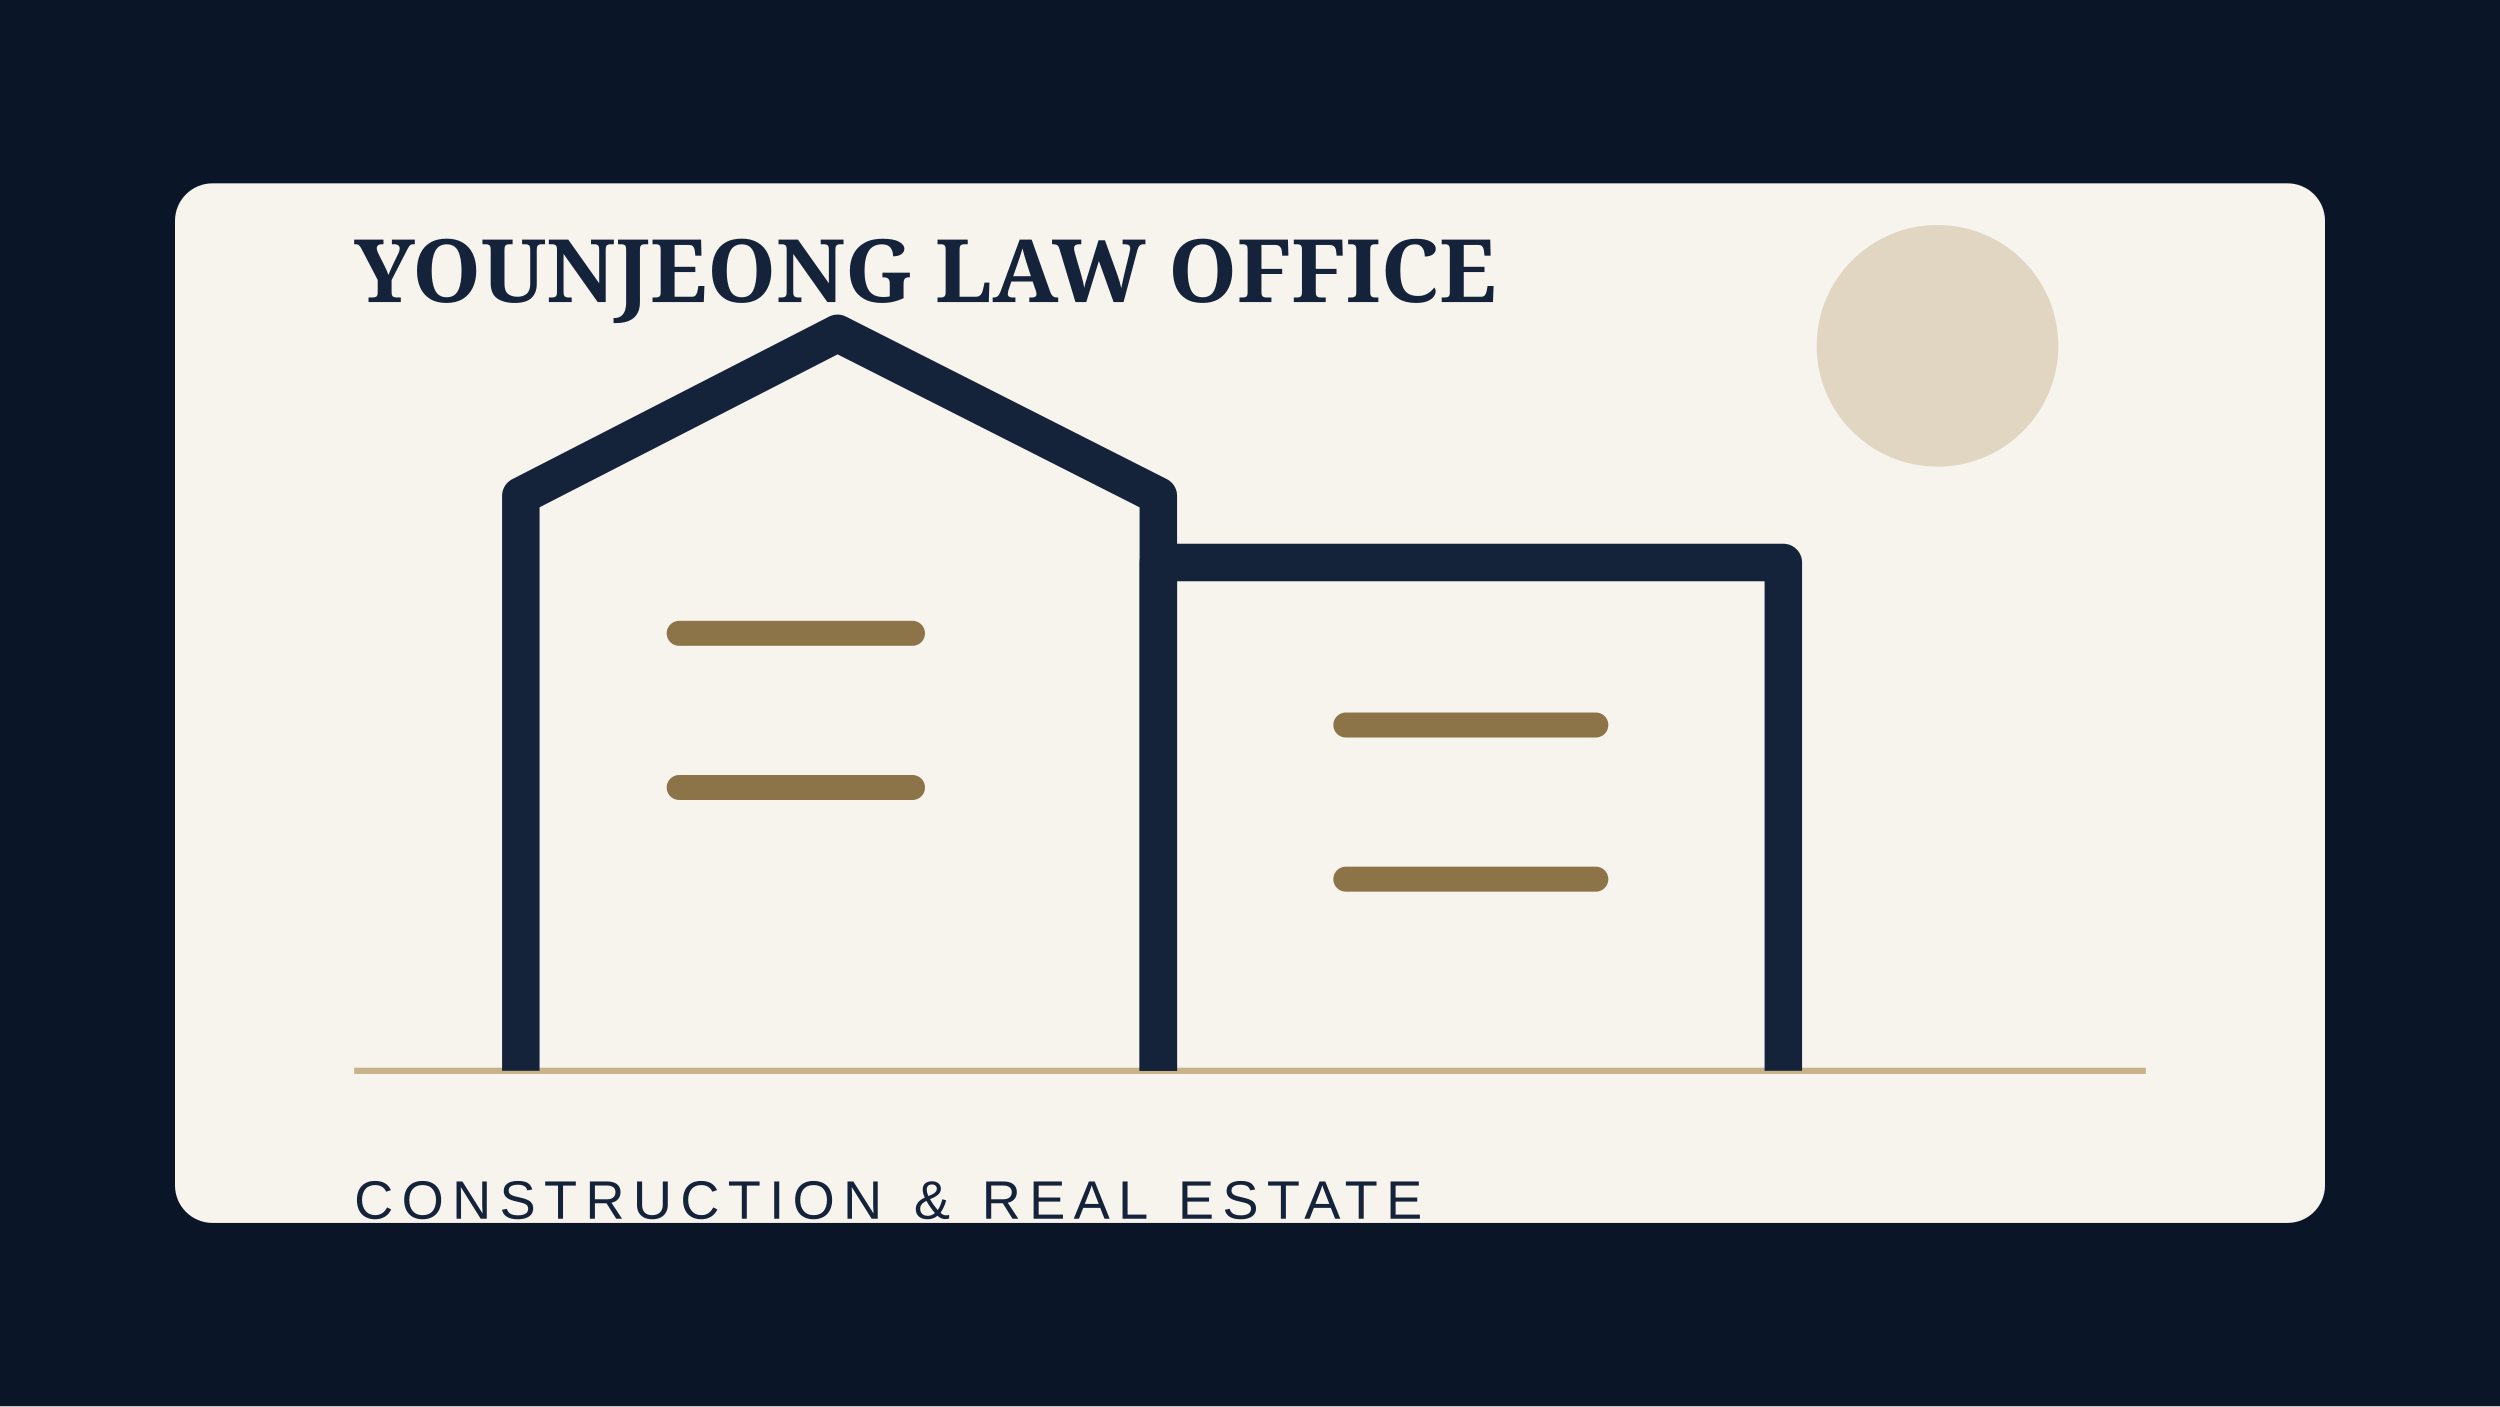
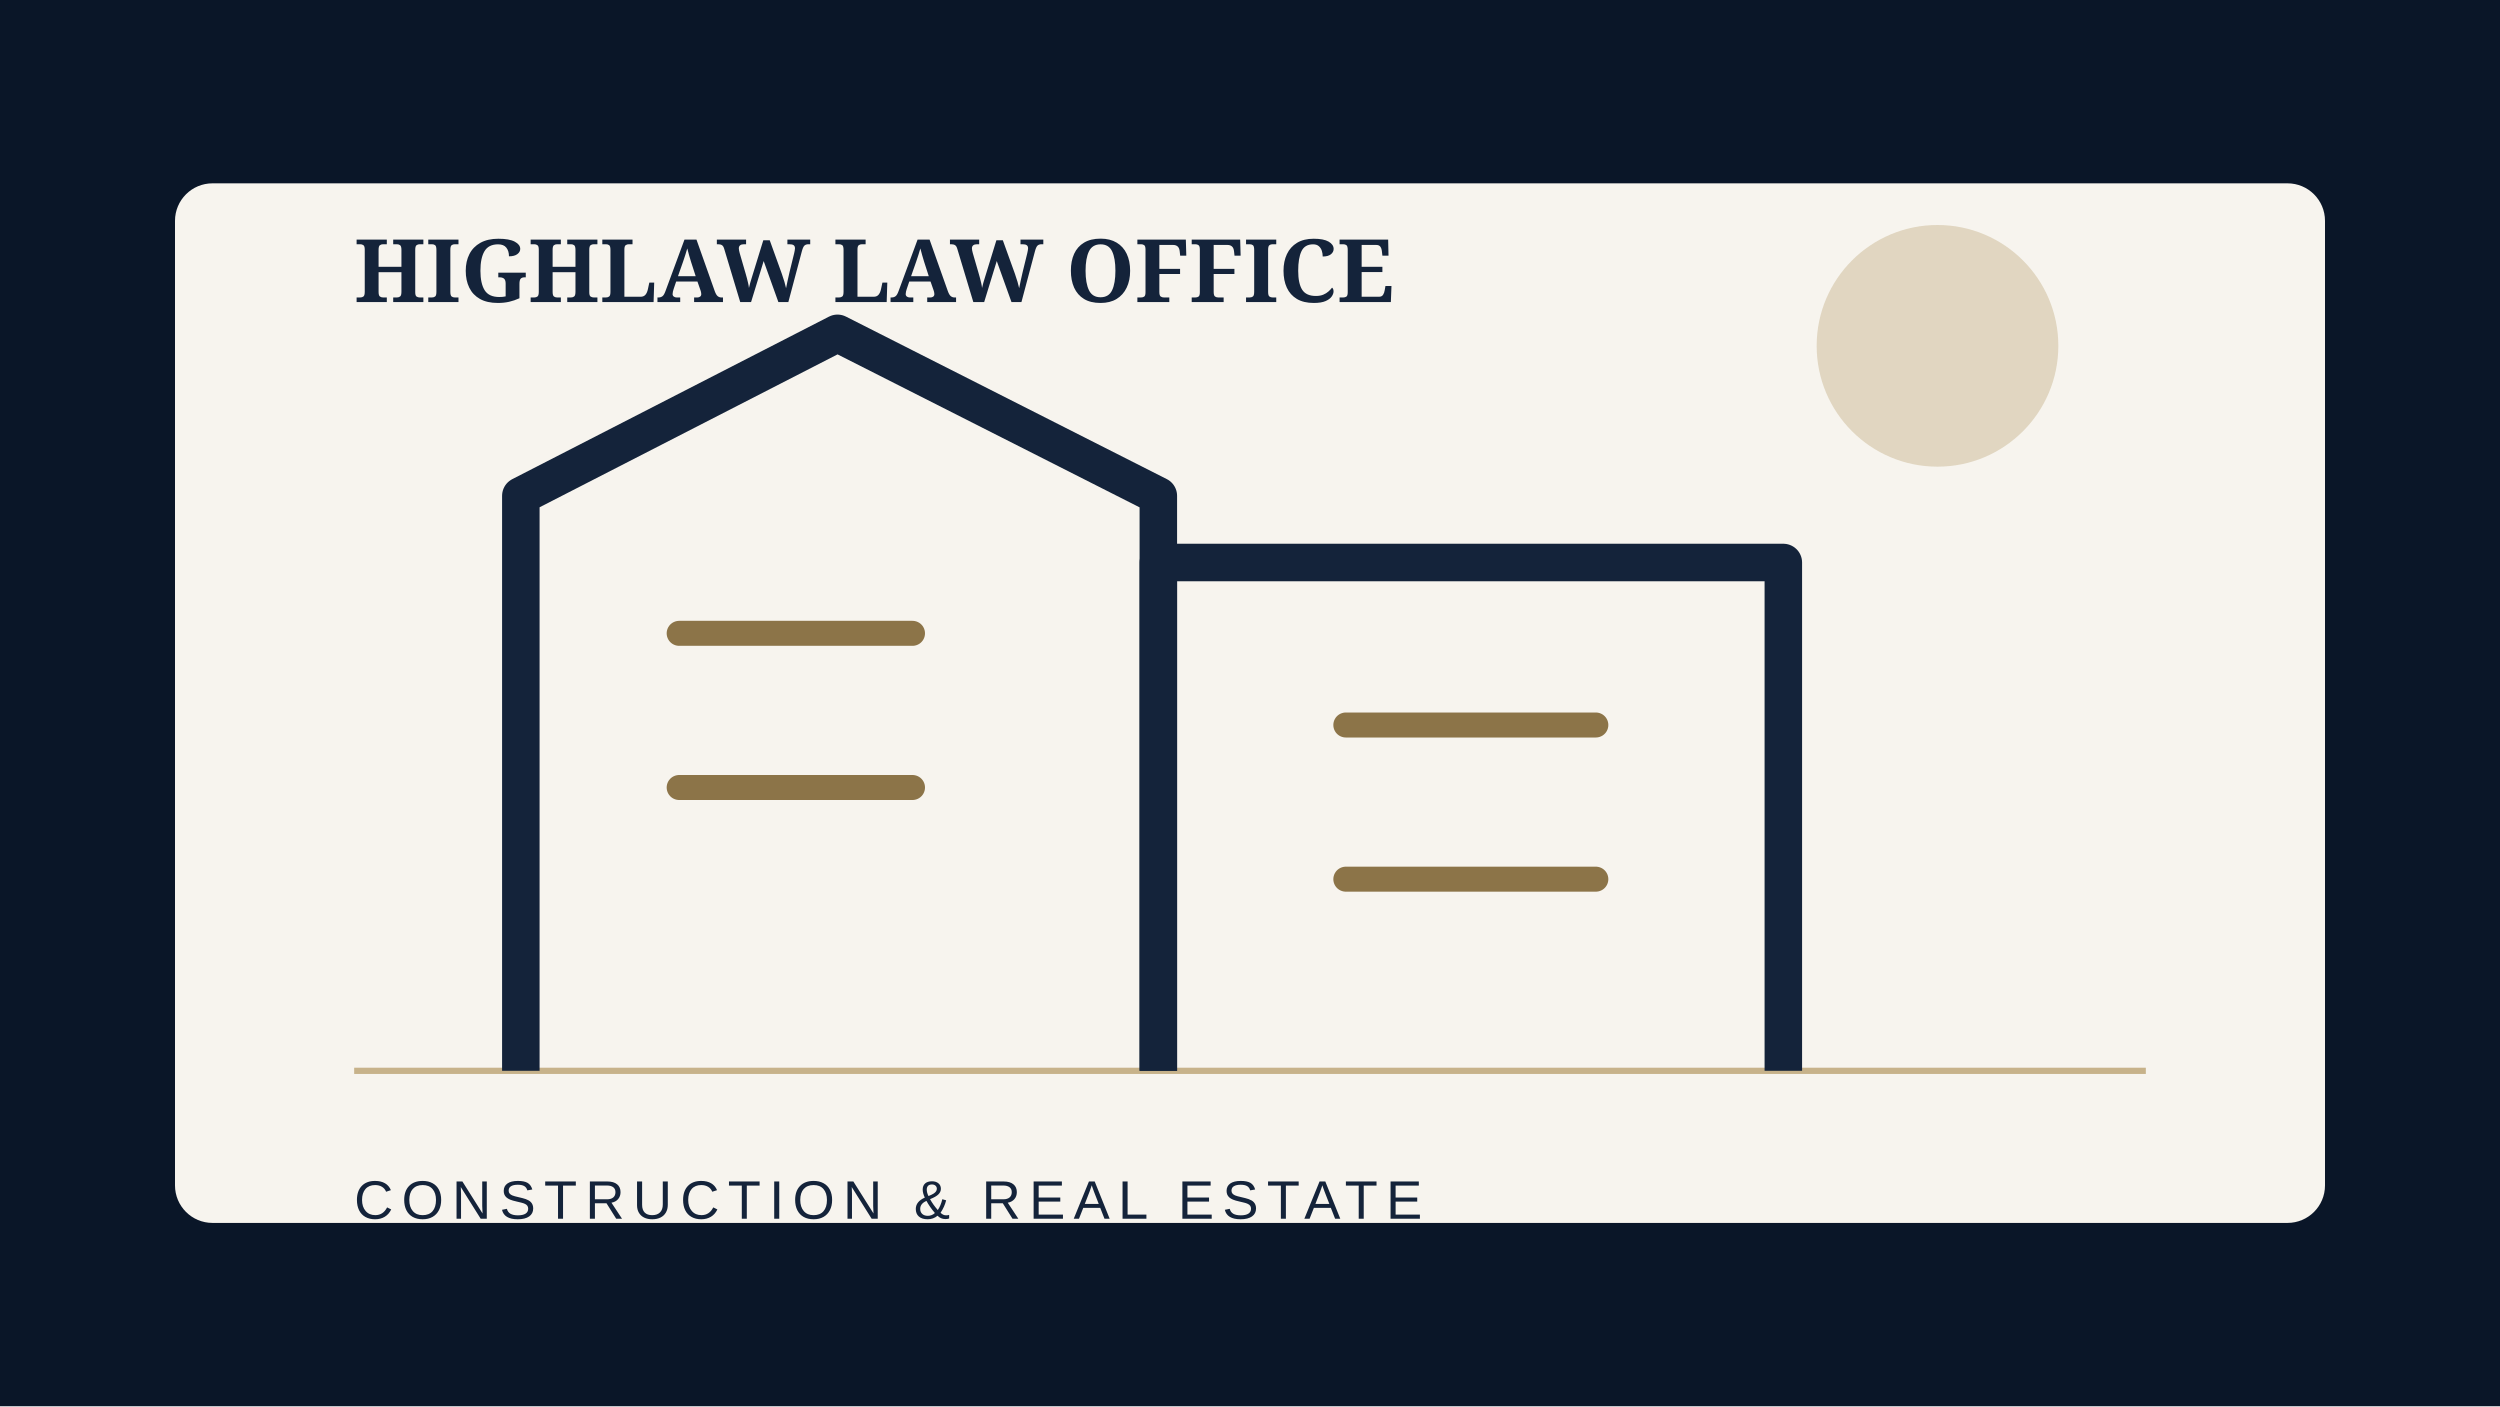
<svg xmlns="http://www.w3.org/2000/svg" width="1200" height="675" viewBox="0 0 1200 675" fill="none">
  <rect width="1200" height="675" fill="#0A1628" />
  <rect x="84" y="88" width="1032" height="499" rx="18" fill="#F7F4EE" />
  <path d="M170 514H1030" stroke="#C7B28A" stroke-width="3" />
  <path d="M250 514V238L402 160L556 238V514" stroke="#14233A" stroke-width="18" stroke-linejoin="round" />
  <path d="M556 514V270H856V514" stroke="#14233A" stroke-width="18" stroke-linejoin="round" />
  <path d="M646 348H766M646 422H766M326 304H438M326 378H438" stroke="#8C7448" stroke-width="12" stroke-linecap="round" />
  <circle cx="930" cy="166" r="58" fill="#C7B28A" fill-opacity=".45" />
-   <text x="170" y="145" fill="#14233A" font-family="Georgia, serif" font-size="42" font-weight="700">YOUNJEONG LAW OFFICE</text>
+   <text x="170" y="145" fill="#14233A" font-family="Georgia, serif" font-size="42" font-weight="700">HIGHLAW LAW OFFICE</text>
  <text x="170" y="585" fill="#14233A" font-family="Arial, sans-serif" font-size="26" letter-spacing="4">CONSTRUCTION &amp; REAL ESTATE</text>
</svg>
